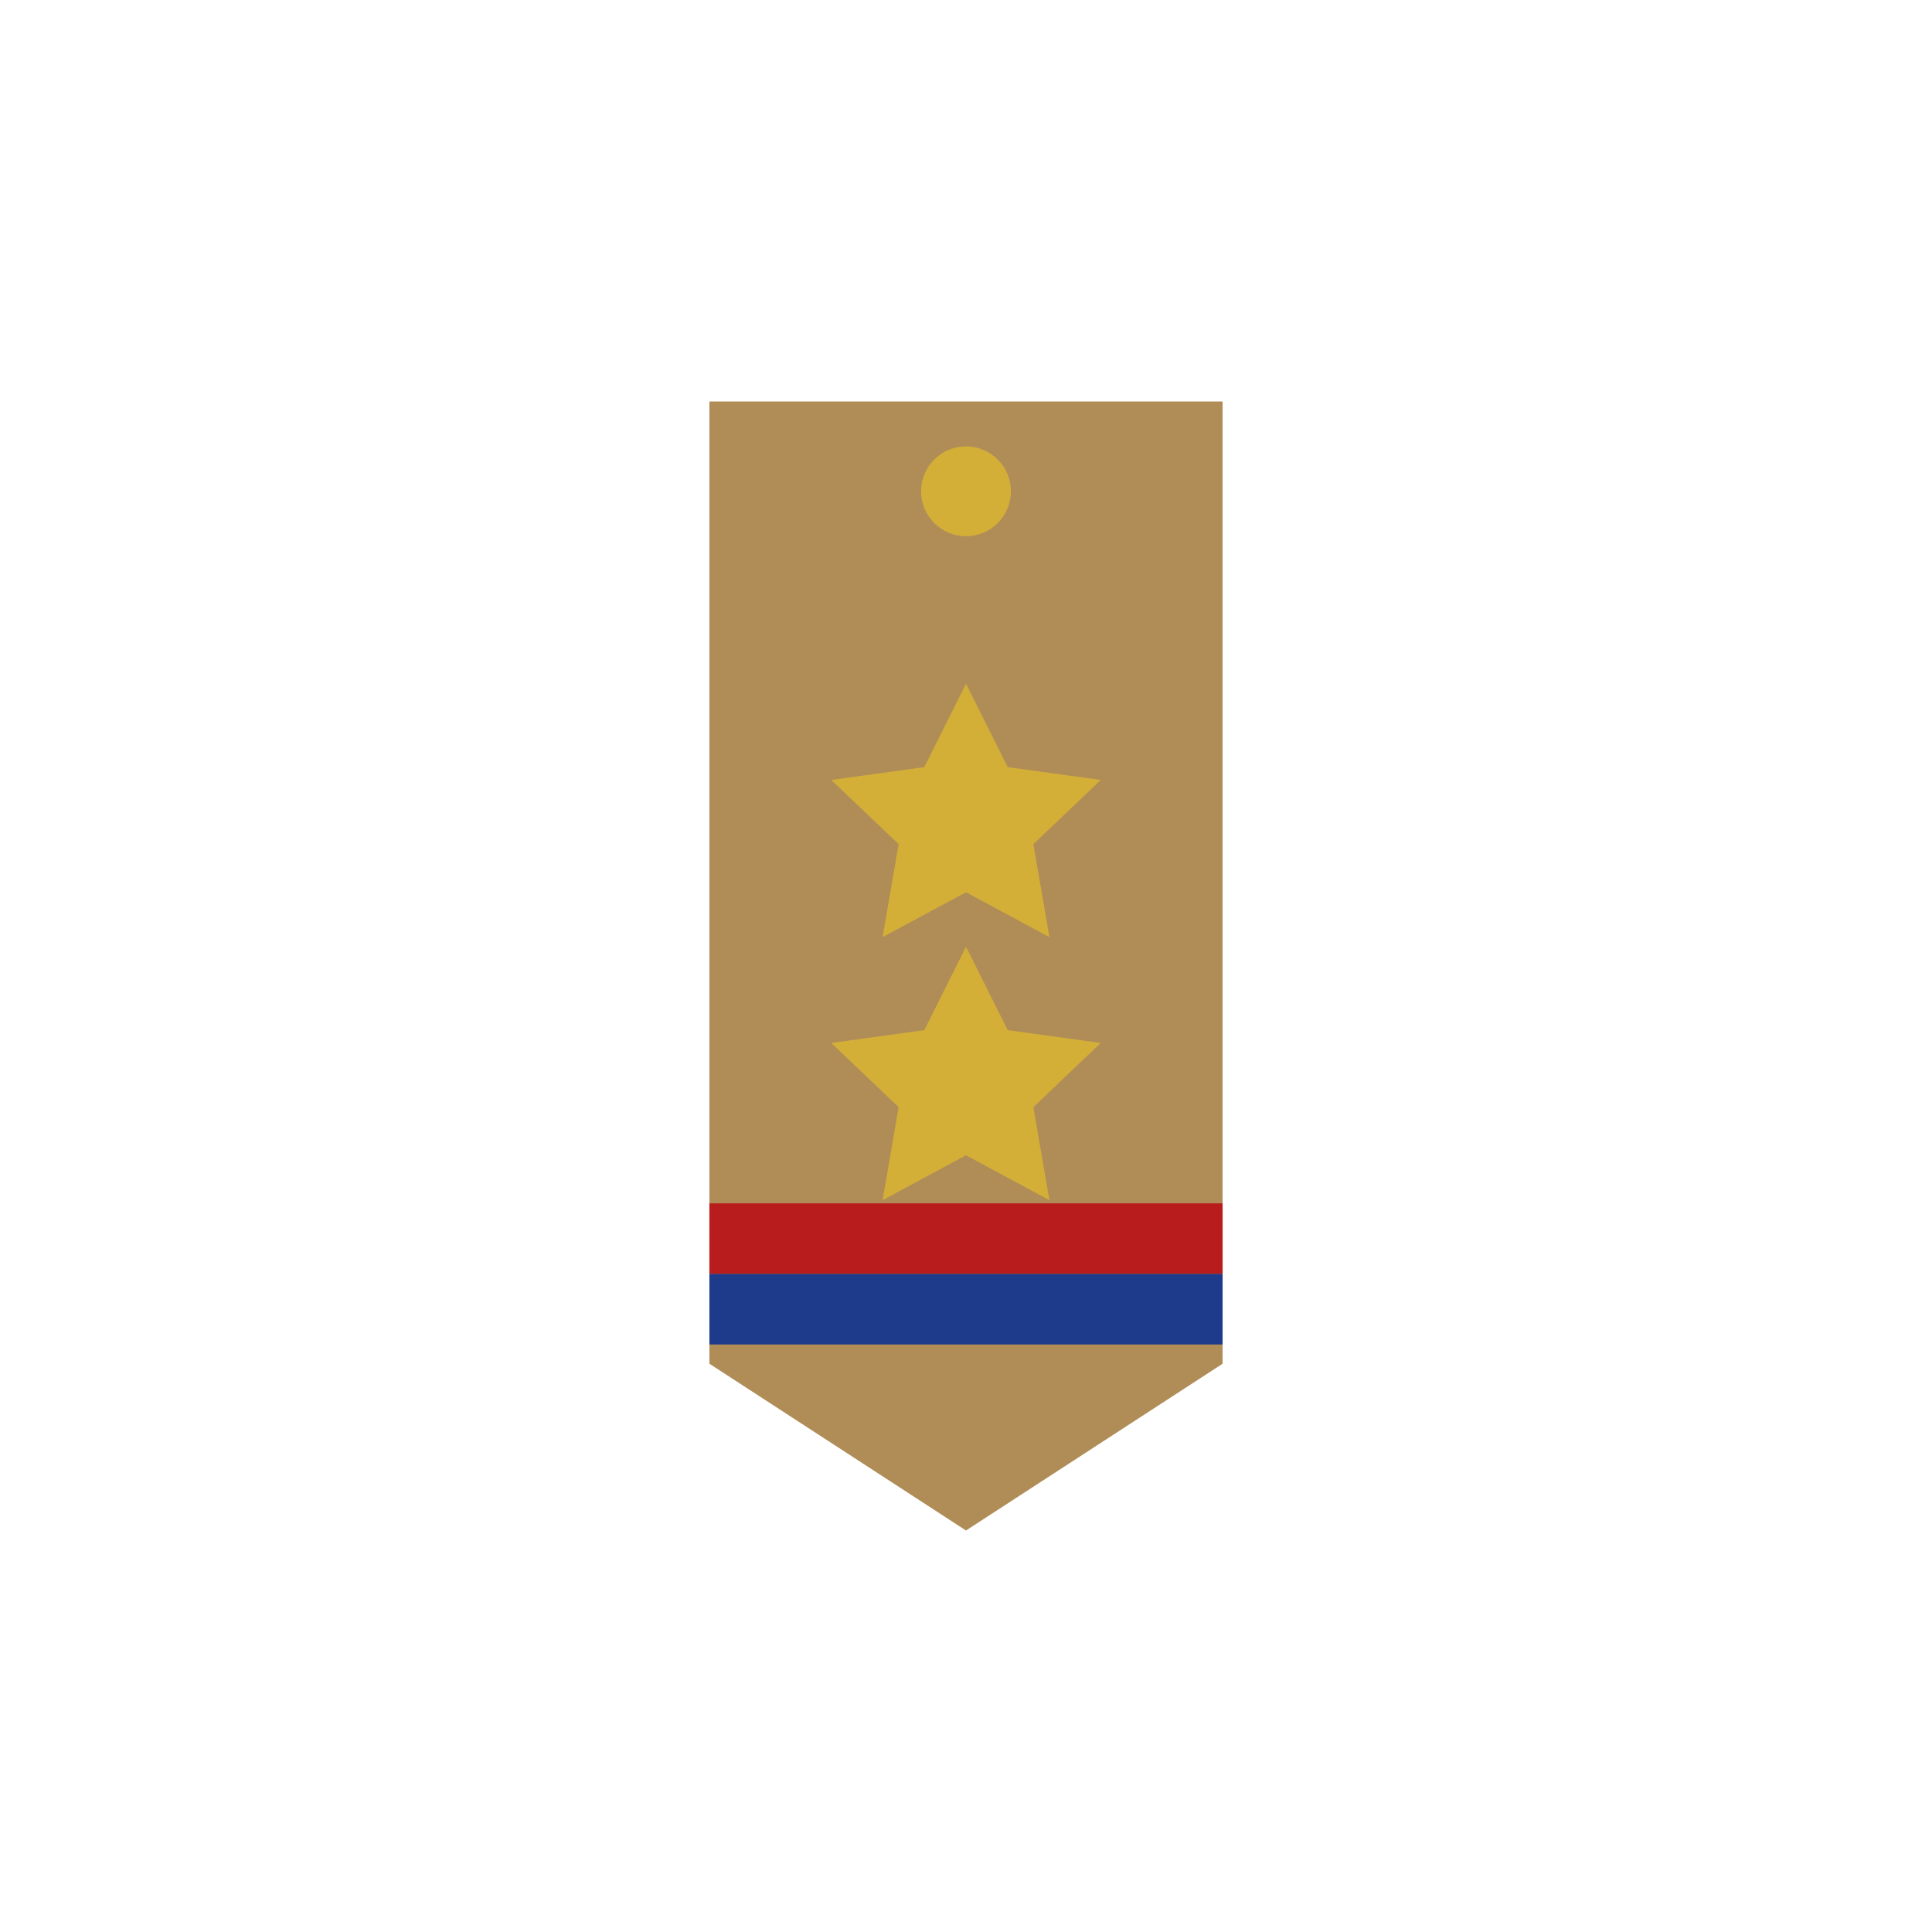
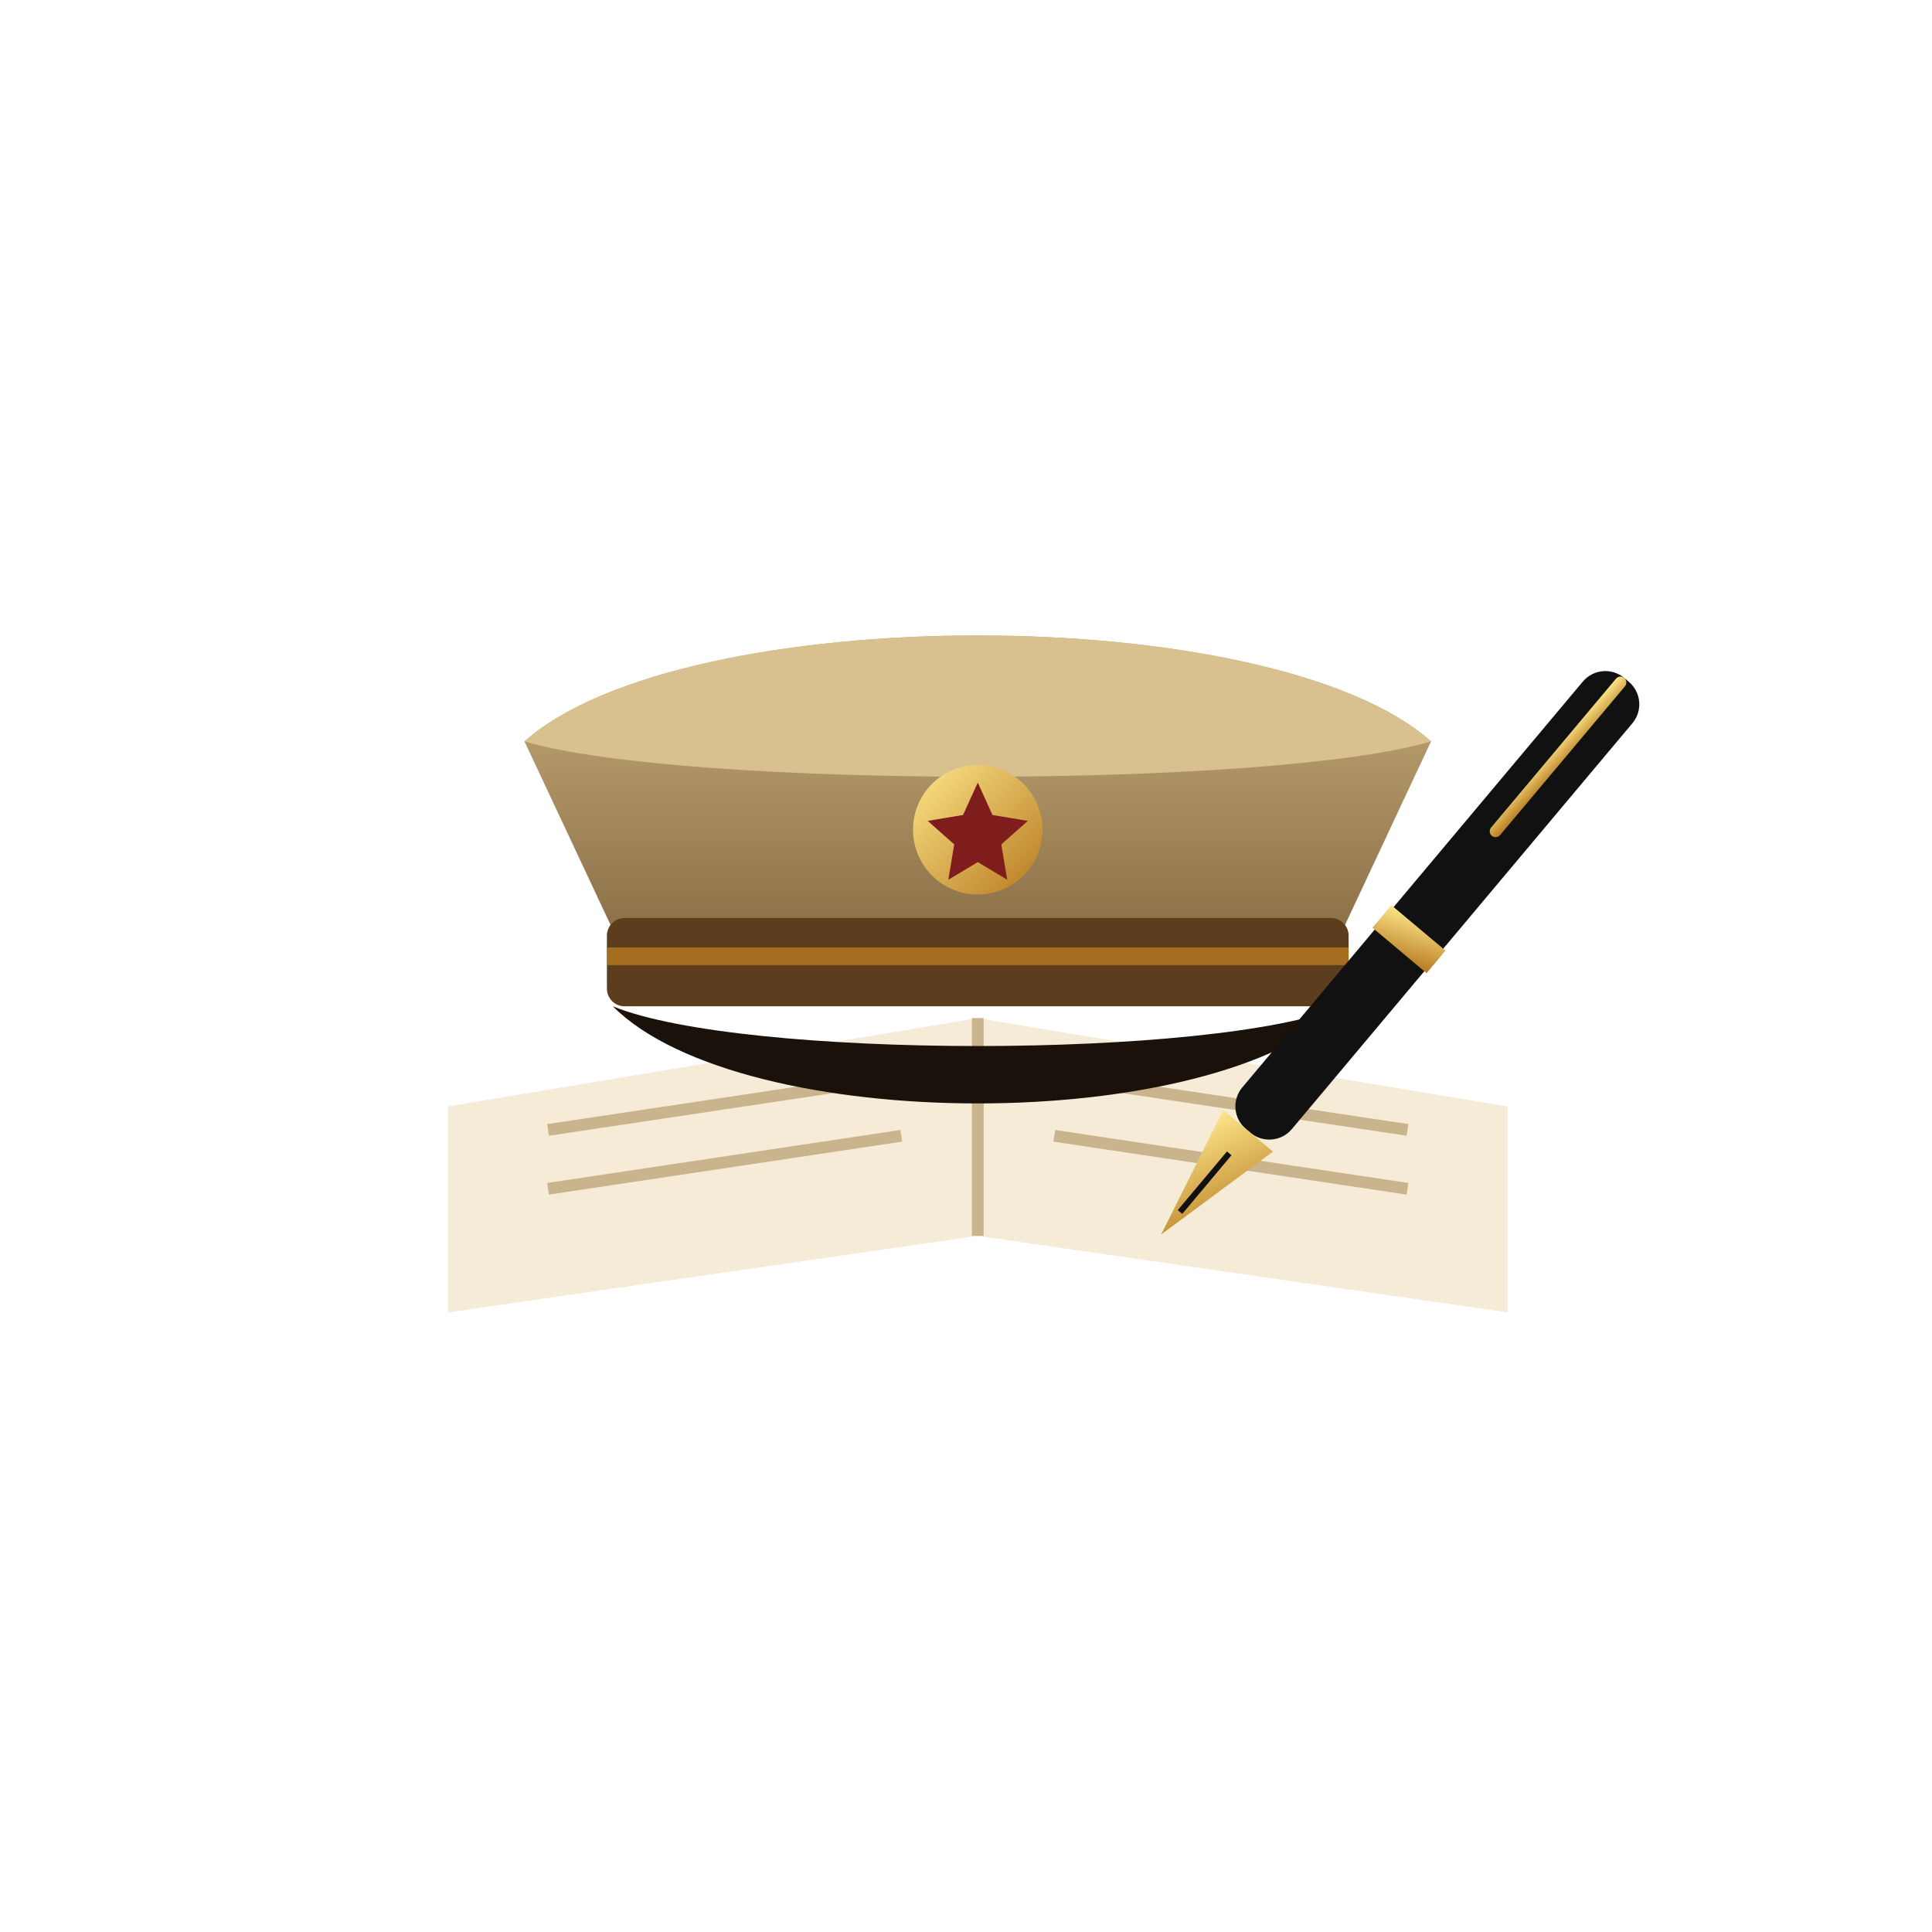
<svg xmlns="http://www.w3.org/2000/svg" viewBox="0 0 512 512">
-   <g transform="translate(256 256) scale(0.85) translate(-256 -256)">
-     <path d="M176 80h160v300l-80 52-80-52z" fill="#B08D57" />
-     <rect x="176" y="330" width="160" height="22" fill="#B91C1C" />
-     <rect x="176" y="352" width="160" height="22" fill="#1E3A8A" />
-     <circle cx="256" cy="108" r="14" fill="#D4AF37" />
-     <g fill="#D4AF37">
-       <path d="M256 168l13 26 29 4-21 20 5 29-26-14-26 14 5-29-21-20 29-4z" />
-       <path d="M256 250l13 26 29 4-21 20 5 29-26-14-26 14 5-29-21-20 29-4z" />
+   <defs>
+     <radialGradient id="spot" cx="50%" cy="38%" r="70%">
+       <stop offset="0" stop-color="#7A5A36" />
+       <stop offset=".55" stop-color="#3B2A18" />
+       <stop offset="1" stop-color="#1A120A" />
+     </radialGradient>
+     <linearGradient id="table" x1="0" y1="0" x2="0" y2="1">
+       <stop offset="0" stop-color="#8B5E34" />
+       <stop offset="1" stop-color="#4A2F17" />
+     </linearGradient>
+     <linearGradient id="khaki" x1="0" y1="0" x2="0" y2="1">
+       <stop offset="0" stop-color="#C9AE7C" />
+       <stop offset="1" stop-color="#8C7148" />
+     </linearGradient>
+     <linearGradient id="ink" x1="0" y1="0" x2="1" y2="0">
+       <stop offset="0" stop-color="#0B0B0F" />
+       <stop offset=".5" stop-color="#2B2B33" />
+       <stop offset="1" stop-color="#0B0B0F" />
+     </linearGradient>
+     <linearGradient id="gold" x1="0" y1="0" x2="1" y2="1">
+       <stop offset="0" stop-color="#FDE68A" />
+       <stop offset="1" stop-color="#B7791F" />
+     </linearGradient>
+   </defs>
+   <g transform="translate(256 262) scale(0.78) translate(-252 -290)">
+     <path d="M76 330l180-30 180 30v70l-180-26-180 26z" fill="#F5EBD7" />
+     <path d="M256 300v74" stroke="#C9B48E" stroke-width="4" />
+     <g stroke="#C9B48E" stroke-width="4">
+       <path d="M110 338l120-18" />
+       <path d="M110 358l120-18" />
+       <path d="M282 320l120 18" />
+       <path d="M282 340l120 18" />
+     </g>
+     <g transform="translate(136 270)">
+       <path d="M-34 -64 C20 -112 220 -112 274 -64 L244 0 H-4 Z" fill="url(#khaki)" />
+       <path d="M-34 -64 C20 -112 220 -112 274 -64 C220 -48 20 -48 -34 -64 Z" fill="#D8C08F" />
+       <rect x="-6" y="-4" width="252" height="30" rx="6" fill="#5C3D1E" />
+       <rect x="-6" y="6" width="252" height="6" fill="#B7791F" opacity=".8" />
+       <path d="M-4 26 C40 70 200 70 244 26 C200 44 40 44 -4 26 Z" fill="#1A120A" />
+       <circle cx="120" cy="-34" r="22" fill="url(#gold)" />
+       <path d="M120 -50l5 11 12 2-9 8 2 12-10-6-10 6 2-12-9-8 12-2z" fill="#7F1D1D" />
+     </g>
+     <g transform="translate(380 300) rotate(40)">
+       <g>
+         <rect x="-11" y="-150" width="22" height="200" rx="10" fill="#111" />
+         <rect x="-12" y="-40" width="24" height="10" fill="url(#gold)" />
+         <rect x="-3" y="-150" width="4" height="70" rx="2" fill="url(#gold)" />
+         <path d="M-11 50h22l-11 46z" fill="url(#gold)" />
+         <path d="M0 60v26" stroke="#111" stroke-width="2" />
+       </g>
    </g>
  </g>
</svg>
